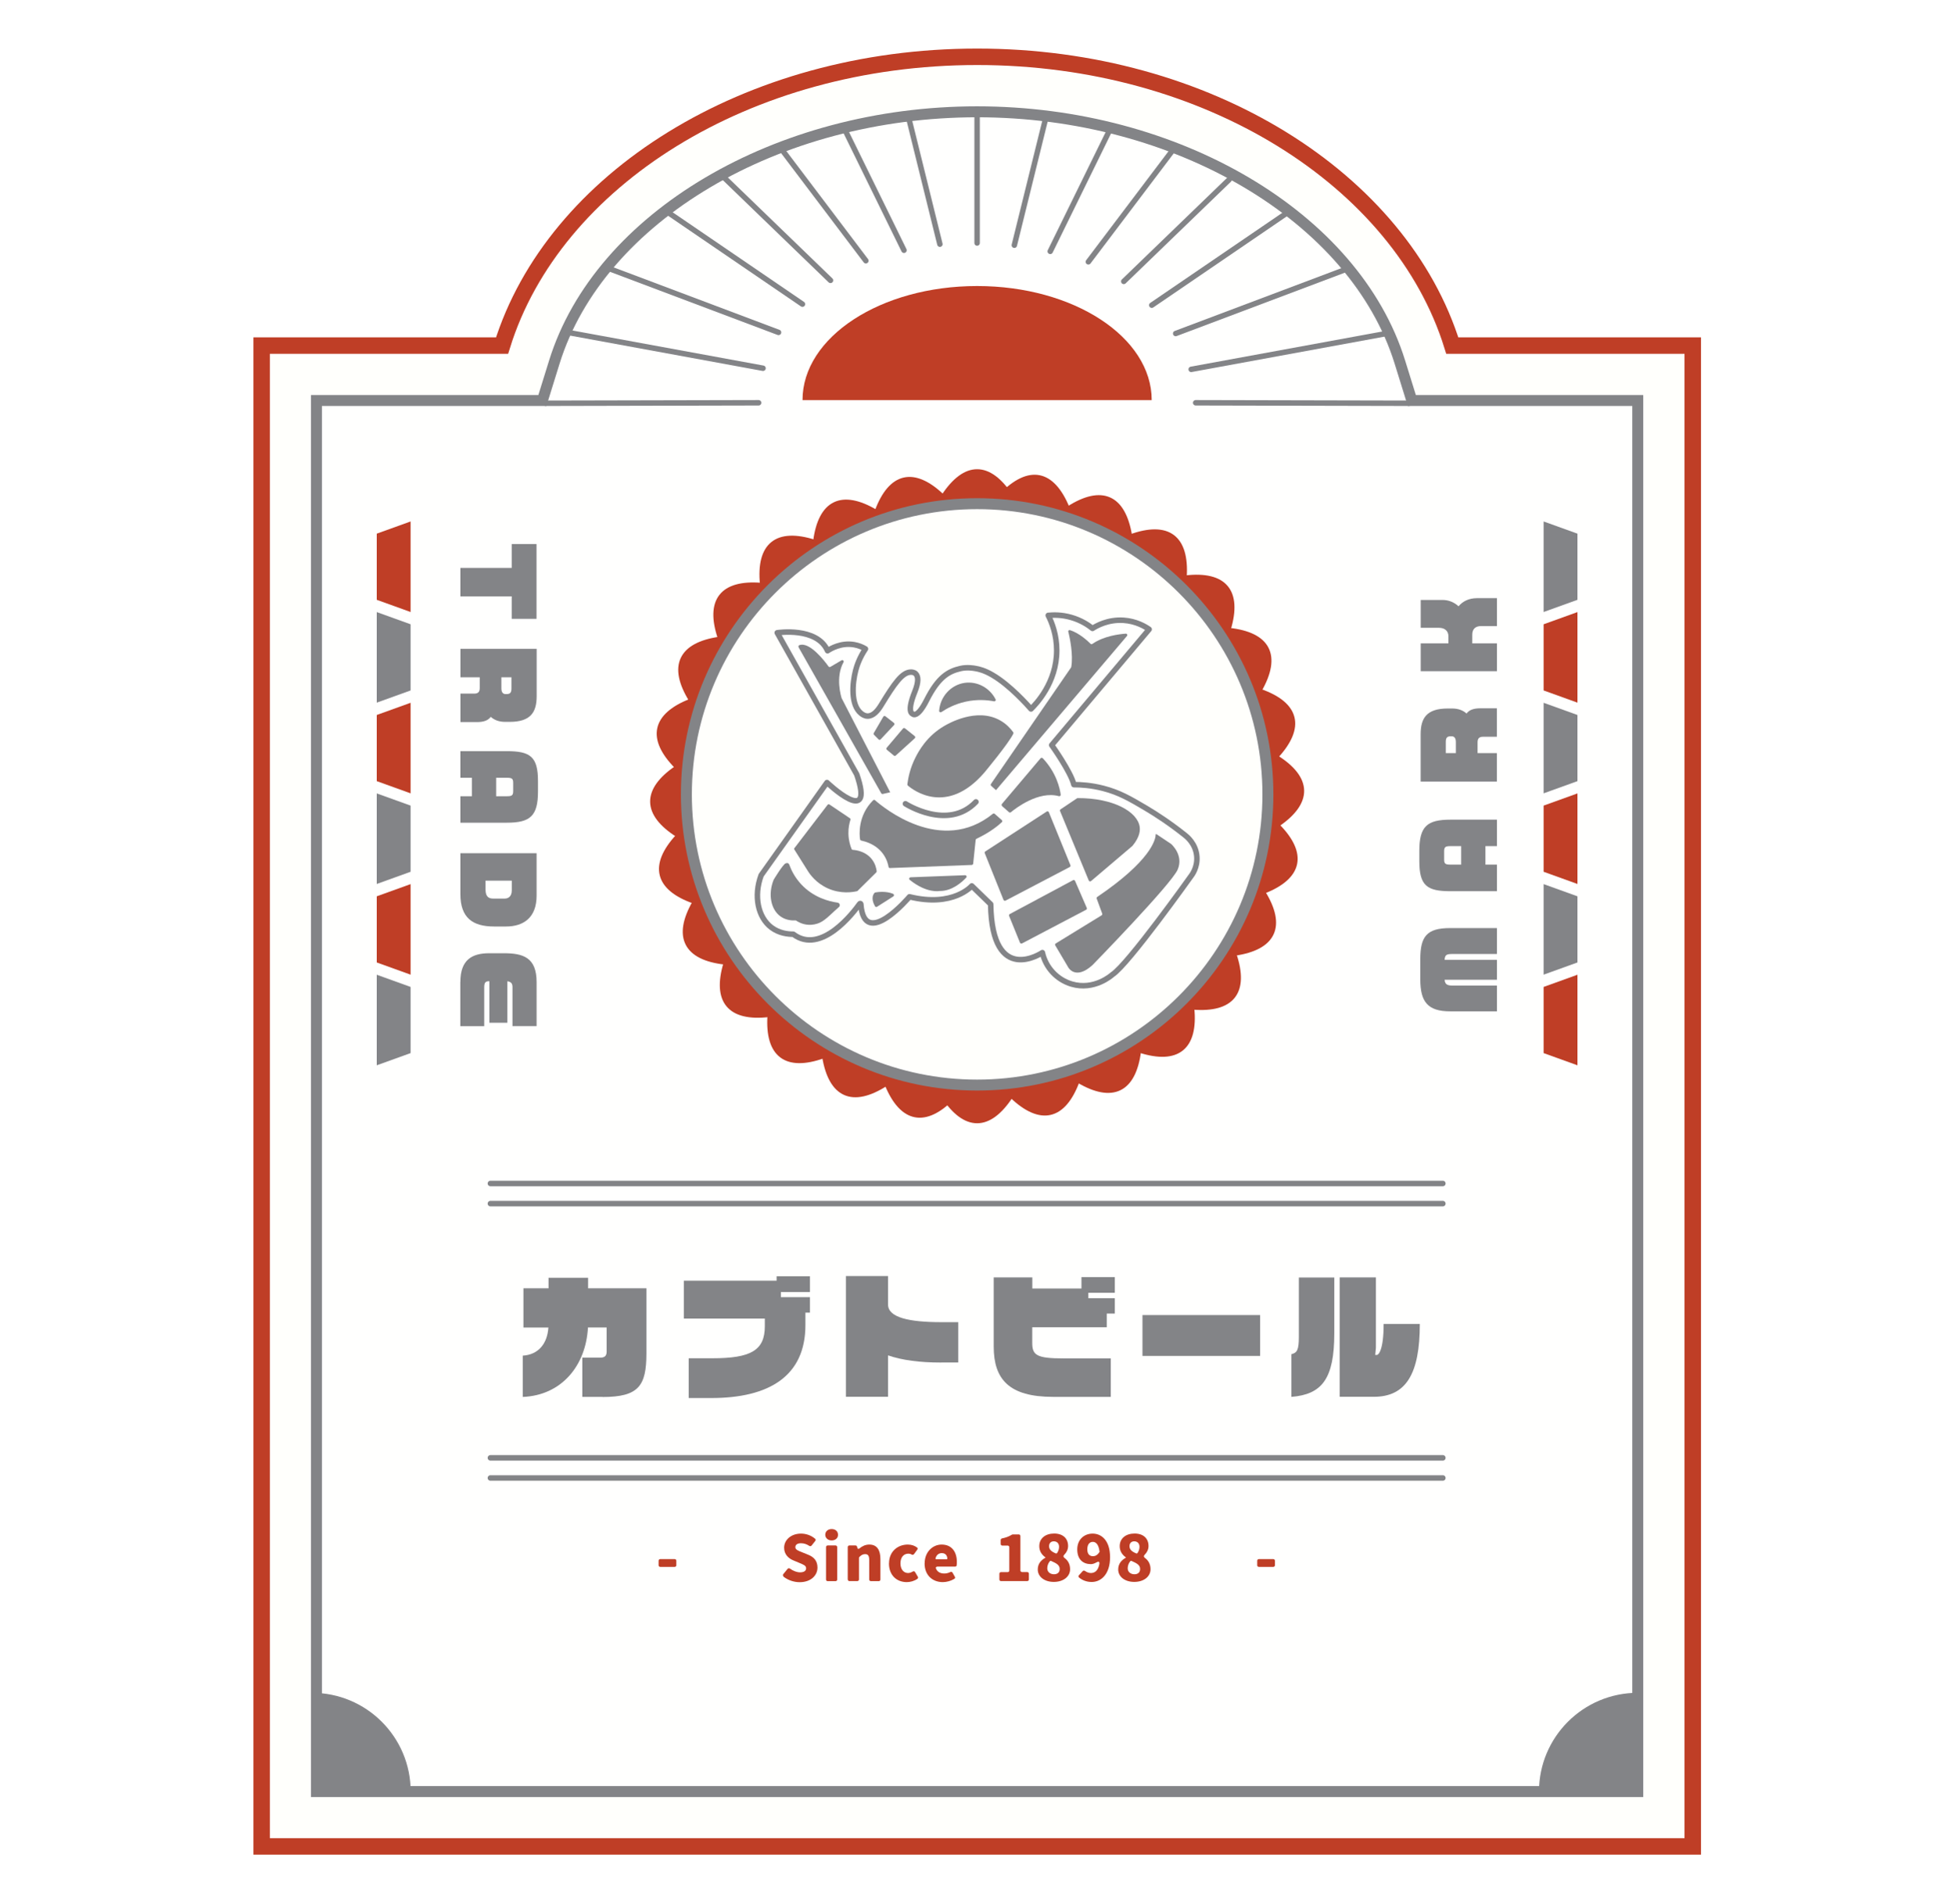
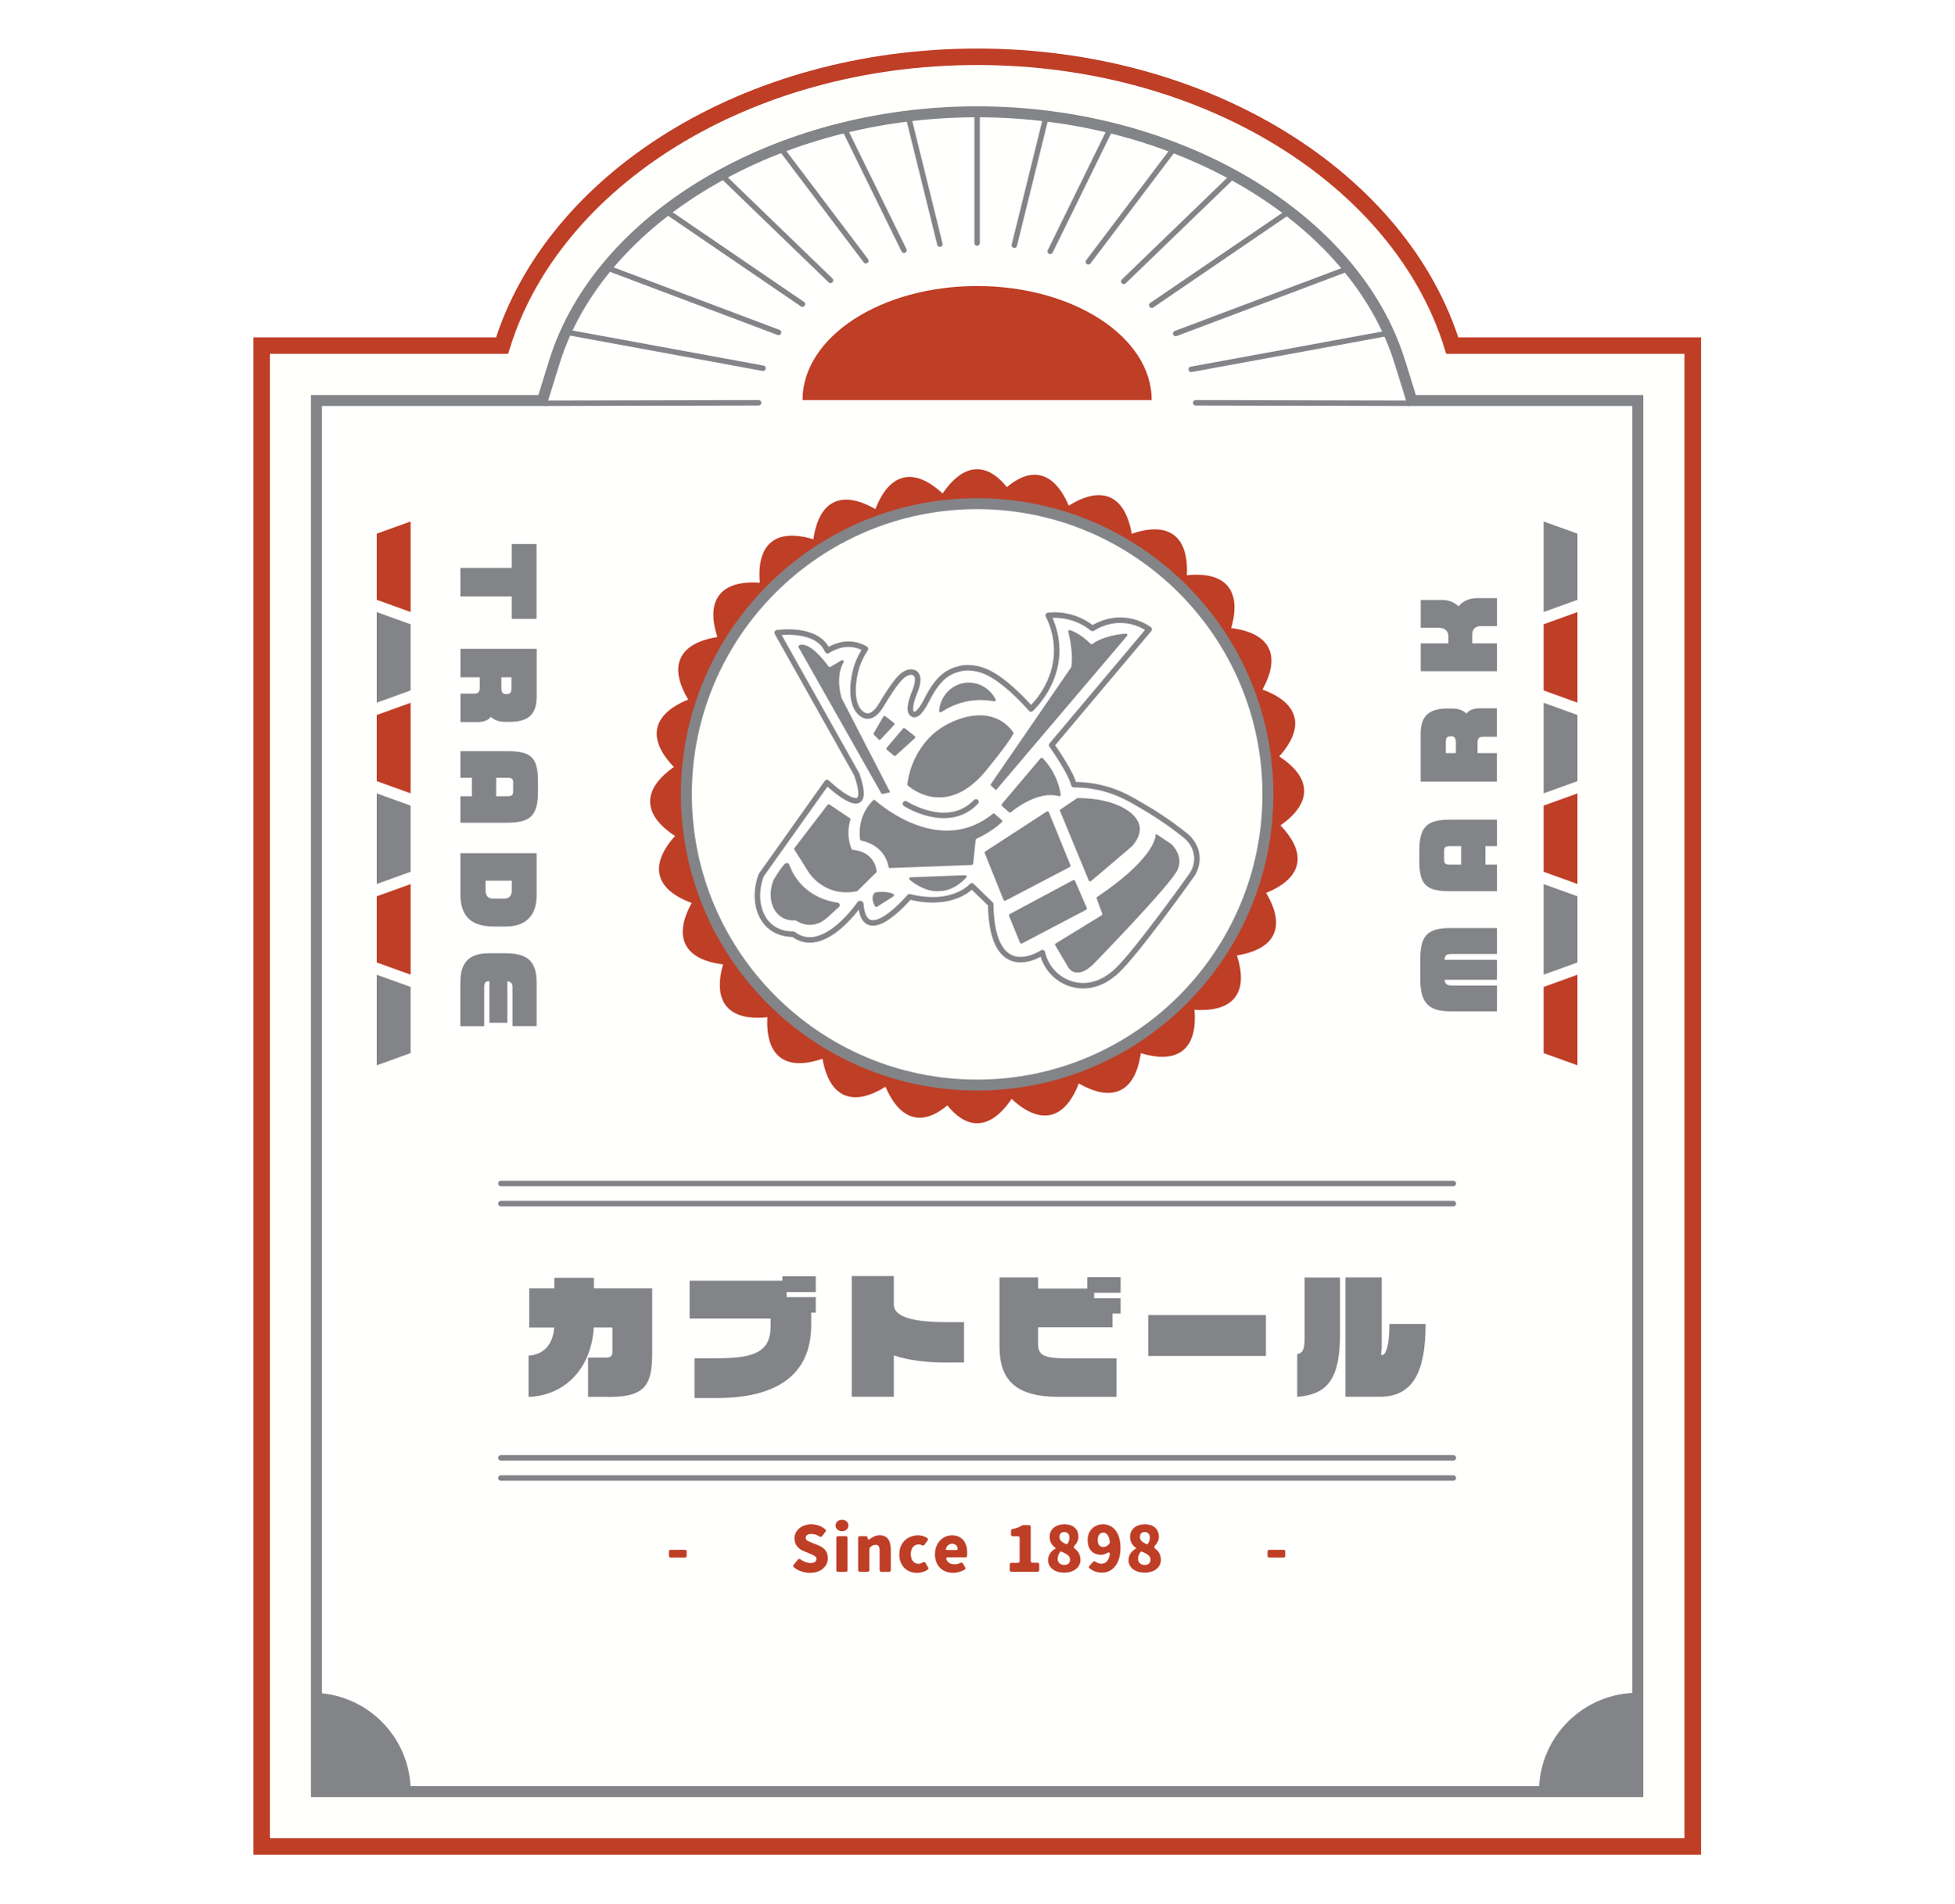
<svg xmlns="http://www.w3.org/2000/svg" id="_design-08" data-name="#design-08" viewBox="0 0 283.52 276.16">
  <defs>
    <style>
      .cls-1, .cls-2 {
        fill: none;
      }

      .cls-3 {
        fill: #fffff9;
        stroke-width: .79px;
      }

      .cls-3, .cls-4, .cls-5, .cls-2, .cls-6 {
        stroke-miterlimit: 10;
      }

      .cls-3, .cls-5, .cls-7, .cls-8, .cls-2, .cls-6 {
        stroke: #838487;
      }

      .cls-3, .cls-7, .cls-8, .cls-2 {
        stroke-linecap: round;
      }

      .cls-4 {
        stroke: #bf3e26;
        stroke-width: 2.39px;
      }

      .cls-4, .cls-5 {
        fill: #fffffc;
      }

      .cls-5, .cls-6 {
        stroke-width: 1.59px;
      }

      .cls-9 {
        fill: #838487;
      }

      .cls-7 {
        stroke-width: .8px;
      }

      .cls-7, .cls-8 {
        stroke-linejoin: round;
      }

      .cls-7, .cls-8, .cls-6 {
        fill: #fffffe;
      }

      .cls-8, .cls-2 {
        stroke-width: .8px;
      }

      .cls-10 {
        fill: #bf3e26;
      }
    </style>
  </defs>
  <path id="_.color-primary-stroke" data-name=".color-primary-stroke" class="cls-4" d="M210.7,50.14c-7.47-24.03-35.5-41.9-68.93-41.9s-61.47,17.86-68.93,41.9h-34.88v217.77h207.63V50.14h-34.88Z" />
  <path id="_.color-secondary-stroke" data-name=".color-secondary-stroke" class="cls-6" d="M45.91,259.95V58.11h32.78l1.74-5.6c6.54-21.03,32.33-36.29,61.33-36.29s54.79,15.26,61.33,36.29l1.74,5.6h32.78v201.84H45.91Z" />
  <g id="_.color-primary-fill" data-name=".color-primary-fill">
    <g>
      <ellipse class="cls-10" cx="141.76" cy="115.53" rx="13.2" ry="47.45" />
      <g>
        <ellipse class="cls-10" cx="141.76" cy="115.53" rx="13.2" ry="47.45" transform="translate(-22.35 34.85) rotate(-13)" />
        <ellipse class="cls-10" cx="141.76" cy="115.53" rx="13.2" ry="47.45" transform="translate(-36.3 73.84) rotate(-26)" />
        <ellipse class="cls-10" cx="141.76" cy="115.53" rx="13.2" ry="47.45" transform="translate(-41.11 114.96) rotate(-39)" />
        <ellipse class="cls-10" cx="141.76" cy="115.53" rx="13.2" ry="47.45" transform="translate(-36.55 156.11) rotate(-52)" />
        <ellipse class="cls-10" cx="141.76" cy="115.53" rx="13.2" ry="47.45" transform="translate(-22.85 195.18) rotate(-65)" />
        <ellipse class="cls-10" cx="141.76" cy="115.53" rx="13.2" ry="47.45" transform="translate(-.71 230.17) rotate(-78)" />
        <ellipse class="cls-10" cx="141.76" cy="115.53" rx="47.45" ry="13.2" transform="translate(-1.99 2.49) rotate(-1)" />
        <ellipse class="cls-10" cx="141.76" cy="115.53" rx="47.45" ry="13.2" transform="translate(-23.74 37.73) rotate(-14)" />
        <ellipse class="cls-10" cx="141.76" cy="115.53" rx="47.45" ry="13.2" transform="translate(-37 76.95) rotate(-27)" />
        <ellipse class="cls-10" cx="141.76" cy="115.53" rx="47.45" ry="13.2" transform="translate(-41.09 118.15) rotate(-40)" />
        <ellipse class="cls-10" cx="141.76" cy="115.53" rx="47.45" ry="13.2" transform="translate(-35.82 159.22) rotate(-53)" />
        <ellipse class="cls-10" cx="141.76" cy="115.53" rx="47.45" ry="13.2" transform="translate(-21.44 198.04) rotate(-66)" />
        <ellipse class="cls-10" cx="141.76" cy="115.53" rx="47.45" ry="13.2" transform="translate(1.31 232.64) rotate(-79)" />
      </g>
    </g>
+     <g>
+       <path class="cls-10" d="M97.05,225.76v-.65c0-.14.1-.24.24-.24h2.09c.14,0,.24.1.24.24v.65c0,.14-.1.24-.24.24h-2.09c-.14,0-.24-.1-.24-.24Z" />
+       <path class="cls-10" d="M115.17,227.37c-.11-.08-.11-.21-.03-.32l.62-.76c.1-.11.23-.12.35-.04.45.33.99.54,1.46.54.6,0,.88-.23.88-.59,0-.39-.37-.52-.96-.77l-.86-.36c-.71-.28-1.37-.87-1.37-1.85,0-1.14,1.02-2.05,2.45-2.05.72,0,1.47.25,2.05.75.1.09.1.21.02.31l-.53.67c-.09.11-.22.12-.34.05-.38-.25-.76-.38-1.21-.38-.5,0-.81.2-.81.57s.42.52,1.03.76l.84.34c.84.34,1.34.9,1.34,1.86,0,1.13-.95,2.12-2.59,2.12-.81,0-1.68-.28-2.36-.82Z" />
+       <path class="cls-10" d="M121.23,221.35c0-.49.38-.83.93-.83s.92.34.92.83-.38.82-.92.82-.93-.35-.93-.82ZM121.34,227.83v-4.7c0-.14.1-.24.24-.24h1.14c.14,0,.24.1.24.24v4.7c0,.14-.1.24-.24.24h-1.14c-.14,0-.24-.1-.24-.24Z" />
+       <path class="cls-10" d="M124.5,227.83v-4.7c0-.14.1-.24.24-.24h.88c.12,0,.22.08.24.19l.03.13c.04.19.15.23.31.11.39-.32.85-.56,1.43-.56,1.13,0,1.61.81,1.61,2.11v2.96c0,.14-.1.24-.24.24h-1.14c-.14,0-.24-.1-.24-.24v-2.77c0-.71-.19-.91-.59-.91-.34,0-.55.13-.82.39-.05.04-.08.11-.08.17v3.11c0,.14-.1.24-.24.24h-1.14c-.14,0-.24-.1-.24-.24Z" />
+       <path class="cls-10" d="M130.48,225.49c0-1.72,1.27-2.72,2.72-2.72.55,0,.98.16,1.34.42.11.08.12.2.04.32l-.47.64c-.1.12-.23.14-.35.07-.16-.1-.31-.13-.46-.13-.72,0-1.16.55-1.16,1.41s.46,1.4,1.1,1.4c.24,0,.47-.09.67-.21.14-.09.29-.06.36.09l.39.66c.06.1.04.23-.06.3-.48.34-1.06.48-1.55.48-1.46,0-2.58-1-2.58-2.71Z" />
+       <path class="cls-10" d="M135.65,225.49c0-1.69,1.2-2.72,2.46-2.72,1.49,0,2.21,1.08,2.21,2.5,0,.19,0,.38-.03.53-.02.11-.11.17-.21.17h-2.58c-.18,0-.28.12-.21.28.21.51.65.72,1.21.72.3,0,.58-.07.87-.21.13-.07.27-.03.34.11l.32.57c.07.11.04.24-.08.31-.51.31-1.13.47-1.67.47-1.49,0-2.64-1-2.64-2.71ZM137.36,224.9h1.45c.09,0,.14-.06.13-.14-.04-.44-.28-.76-.81-.76-.4,0-.76.24-.9.74-.03.1.03.16.13.16Z" />
+       <path class="cls-10" d="M146.49,227.83v-.83c0-.14.1-.24.24-.24h.96c.14,0,.24-.1.24-.24v-3.37c0-.14-.1-.24-.24-.24h-.77c-.14,0-.24-.1-.24-.24v-.56c0-.12.08-.21.19-.24.59-.12,1.02-.29,1.43-.54.04-.02.09-.04.12-.04h.88c.14,0,.24.1.24.24v4.98c0,.14.1.24.24.24h.75c.14,0,.24.1.24.24v.83c0,.14-.1.24-.24.24h-3.8c-.14,0-.24-.1-.24-.24Z" />
+       <path class="cls-10" d="M152.06,226.39c0-.84.48-1.37,1.11-1.71v-.05c-.54-.39-.89-.91-.89-1.63,0-1.13.89-1.83,2.16-1.83s2.02.71,2.02,1.81c0,.5-.23.95-.56,1.27-.16.16-.15.32.04.46.48.35.81.87.81,1.64,0,1.05-.95,1.84-2.37,1.84-1.33,0-2.32-.74-2.32-1.81ZM155.24,226.3c0-.57-.48-.83-1.26-1.17-.05-.02-.12,0-.15.03-.24.27-.39.65-.39,1.04,0,.56.45.87.98.87.46,0,.82-.23.82-.77ZM154.86,224.01c.2-.29.3-.6.3-.92,0-.49-.29-.8-.77-.8-.36,0-.68.22-.68.71s.37.8.99,1.05c.06.02.12,0,.16-.05Z" />
+       <path class="cls-10" d="M158.04,227.22l.53-.59c.11-.12.24-.12.37-.03.23.16.54.29.83.29.56,0,1.03-.32,1.22-1.23.09-.44-.08-.5-.45-.29-.26.15-.54.23-.76.23-1.14,0-1.98-.68-1.98-2.14s1.03-2.29,2.23-2.29c1.28,0,2.53.98,2.53,3.43s-1.29,3.59-2.67,3.59c-.8,0-1.41-.3-1.83-.65-.11-.09-.11-.22-.02-.33ZM161.03,223.86s.02-.06,0-.09c-.13-1.08-.57-1.39-.97-1.39-.43,0-.8.31-.8,1.08,0,.73.36,1,.82,1,.32,0,.67-.16.93-.6Z" />
+       <path class="cls-10" d="M163.73,226.39c0-.84.48-1.37,1.11-1.71v-.05c-.54-.39-.89-.91-.89-1.63,0-1.13.89-1.83,2.16-1.83s2.02.71,2.02,1.81c0,.5-.23.95-.56,1.27-.16.16-.15.32.04.46.48.35.81.87.81,1.64,0,1.05-.95,1.84-2.37,1.84-1.33,0-2.32-.74-2.32-1.81ZM166.91,226.3c0-.57-.48-.83-1.26-1.17-.05-.02-.12,0-.15.03-.24.27-.39.65-.39,1.04,0,.56.45.87.98.87.46,0,.82-.23.82-.77ZM166.53,224.01c.2-.29.3-.6.3-.92,0-.49-.29-.8-.77-.8-.36,0-.68.22-.68.71s.37.8.99,1.05c.06.02.12,0,.16-.05Z" />
+       <path class="cls-10" d="M183.9,225.76v-.65c0-.14.1-.24.24-.24h2.09c.14,0,.24.1.24.24v.65c0,.14-.1.24-.24.24h-2.09c-.14,0-.24-.1-.24-.24Z" />
+     </g>
    <path class="cls-10" d="M167.09,58.05c0-9.14-11.34-16.55-25.33-16.55s-25.33,7.41-25.33,16.55h50.66Z" />
    <g>
      <polygon class="cls-10" points="228.86 88.81 228.86 101.95 223.95 100.18 223.95 90.58 228.86 88.81" />
      <polygon class="cls-10" points="228.86 115.12 228.86 128.26 223.95 126.49 223.95 116.89 228.86 115.12" />
      <polygon class="cls-10" points="228.86 141.43 228.86 154.57 223.95 152.8 223.95 143.2 228.86 141.43" />
      <polygon class="cls-10" points="59.57 141.42 59.57 128.28 54.66 130.05 54.66 139.65 59.57 141.42" />
      <polygon class="cls-10" points="59.57 115.11 59.57 101.97 54.66 103.74 54.66 113.34 59.57 115.11" />
      <polygon class="cls-10" points="59.57 88.8 59.57 75.66 54.66 77.43 54.66 87.03 59.57 88.8" />
    </g>
-     <g>
-       <path class="cls-10" d="M95.55,227.11v-.65c0-.14.1-.24.24-.24h2.09c.14,0,.24.1.24.24v.65c0,.14-.1.24-.24.24h-2.09c-.14,0-.24-.1-.24-.24Z" />
-       <path class="cls-10" d="M113.67,228.72c-.11-.08-.11-.21-.03-.32l.62-.76c.1-.11.23-.12.35-.04.45.33.99.54,1.46.54.6,0,.88-.23.88-.59,0-.39-.37-.52-.96-.77l-.86-.36c-.71-.28-1.37-.87-1.37-1.85,0-1.14,1.02-2.05,2.45-2.05.72,0,1.47.25,2.05.75.1.09.1.21.02.31l-.53.67c-.09.11-.22.12-.34.05-.38-.25-.76-.38-1.21-.38-.5,0-.81.2-.81.57s.42.52,1.03.76l.84.34c.84.34,1.34.9,1.34,1.86,0,1.13-.95,2.12-2.59,2.12-.81,0-1.68-.28-2.36-.82Z" />
-       <path class="cls-10" d="M119.73,222.69c0-.49.38-.83.93-.83s.92.34.92.83-.38.82-.92.82-.93-.35-.93-.82ZM119.84,229.18v-4.7c0-.14.1-.24.24-.24h1.14c.14,0,.24.1.24.24v4.7c0,.14-.1.24-.24.24h-1.14c-.14,0-.24-.1-.24-.24Z" />
-       <path class="cls-10" d="M122.99,229.18v-4.7c0-.14.1-.24.24-.24h.88c.12,0,.22.08.24.19l.03.13c.04.19.15.23.31.11.39-.32.85-.56,1.43-.56,1.13,0,1.61.81,1.61,2.11v2.96c0,.14-.1.24-.24.24h-1.14c-.14,0-.24-.1-.24-.24v-2.77c0-.71-.19-.91-.59-.91-.34,0-.55.13-.82.39-.05.04-.08.11-.08.17v3.11c0,.14-.1.24-.24.24h-1.14c-.14,0-.24-.1-.24-.24Z" />
-       <path class="cls-10" d="M128.98,226.83c0-1.72,1.27-2.72,2.72-2.72.55,0,.98.16,1.34.42.11.08.12.2.04.32l-.47.64c-.1.12-.23.14-.35.07-.16-.1-.31-.13-.46-.13-.72,0-1.16.55-1.16,1.41s.46,1.4,1.1,1.4c.24,0,.47-.09.67-.21.14-.09.29-.06.36.09l.39.66c.06.1.04.23-.06.3-.48.34-1.06.48-1.55.48-1.46,0-2.58-1-2.58-2.71Z" />
-       <path class="cls-10" d="M134.15,226.83c0-1.69,1.2-2.72,2.46-2.72,1.49,0,2.21,1.08,2.21,2.5,0,.19,0,.38-.03.53-.02.11-.11.17-.21.17h-2.58c-.18,0-.28.12-.21.28.21.51.65.72,1.21.72.3,0,.58-.07.87-.21.13-.07.27-.03.34.11l.32.57c.07.11.04.24-.08.31-.51.31-1.13.47-1.67.47-1.49,0-2.64-1-2.64-2.71ZM135.86,226.25h1.45c.09,0,.14-.06.13-.14-.04-.44-.28-.76-.81-.76-.4,0-.76.24-.9.74-.03.1.03.16.13.16Z" />
-       <path class="cls-10" d="M144.99,229.18v-.83c0-.14.1-.24.24-.24h.96c.14,0,.24-.1.24-.24v-3.37c0-.14-.1-.24-.24-.24h-.77c-.14,0-.24-.1-.24-.24v-.56c0-.12.08-.21.19-.24.59-.12,1.02-.29,1.43-.54.04-.02.09-.04.12-.04h.88c.14,0,.24.1.24.24v4.98c0,.14.1.24.24.24h.75c.14,0,.24.1.24.24v.83c0,.14-.1.24-.24.24h-3.8c-.14,0-.24-.1-.24-.24Z" />
-       <path class="cls-10" d="M150.56,227.73c0-.84.48-1.37,1.11-1.71v-.05c-.54-.39-.89-.91-.89-1.63,0-1.13.89-1.83,2.16-1.83s2.02.71,2.02,1.81c0,.5-.23.95-.56,1.27-.16.16-.15.32.04.46.48.35.81.87.81,1.64,0,1.05-.95,1.84-2.37,1.84-1.33,0-2.32-.74-2.32-1.81ZM153.74,227.65c0-.57-.48-.83-1.26-1.17-.05-.02-.12,0-.15.03-.24.27-.39.65-.39,1.04,0,.56.45.87.98.87.46,0,.82-.23.82-.77ZM153.35,225.36c.2-.29.3-.6.3-.92,0-.49-.29-.8-.77-.8-.36,0-.68.22-.68.71s.37.8.99,1.05c.06.02.12,0,.16-.05Z" />
-       <path class="cls-10" d="M156.53,228.57l.53-.59c.11-.12.24-.12.37-.03.23.16.54.29.83.29.56,0,1.03-.32,1.22-1.23.09-.44-.08-.5-.45-.29-.26.15-.54.23-.76.23-1.14,0-1.98-.68-1.98-2.14s1.03-2.29,2.23-2.29c1.28,0,2.53.98,2.53,3.43s-1.29,3.59-2.67,3.59c-.8,0-1.41-.3-1.83-.65-.11-.09-.11-.22-.02-.33ZM159.52,225.2s.02-.06,0-.09c-.13-1.08-.57-1.39-.97-1.39-.43,0-.8.31-.8,1.08,0,.73.36,1,.82,1,.32,0,.67-.16.93-.6Z" />
-       <path class="cls-10" d="M162.23,227.73c0-.84.48-1.37,1.11-1.71v-.05c-.54-.39-.89-.91-.89-1.63,0-1.13.89-1.83,2.16-1.83s2.02.71,2.02,1.81c0,.5-.23.95-.56,1.27-.16.16-.15.32.04.46.48.35.81.87.81,1.64,0,1.05-.95,1.84-2.37,1.84-1.33,0-2.32-.74-2.32-1.81ZM165.41,227.65c0-.57-.48-.83-1.26-1.17-.05-.02-.12,0-.15.03-.24.27-.39.65-.39,1.04,0,.56.45.87.98.87.46,0,.82-.23.82-.77ZM165.02,225.36c.2-.29.3-.6.3-.92,0-.49-.29-.8-.77-.8-.36,0-.68.22-.68.71s.37.8.99,1.05c.06.02.12,0,.16-.05Z" />
-       <path class="cls-10" d="M182.4,227.11v-.65c0-.14.1-.24.24-.24h2.09c.14,0,.24.1.24.24v.65c0,.14-.1.24-.24.24h-2.09c-.14,0-.24-.1-.24-.24Z" />
-     </g>
  </g>
  <path id="_.color-secondary-stroke-2" data-name=".color-secondary-stroke" class="cls-5" d="M141.76,157.44c-23.26,0-42.18-18.92-42.18-42.18s18.92-42.18,42.18-42.18,42.19,18.92,42.19,42.18-18.92,42.18-42.19,42.18Z" />
  <g id="_.color-secondary-stroke-3" data-name=".color-secondary-stroke">
    <g>
-       <line class="cls-2" x1="71.15" y1="171.72" x2="209.33" y2="171.72" />
-       <line class="cls-2" x1="71.15" y1="174.64" x2="209.33" y2="174.64" />
-       <line class="cls-2" x1="71.15" y1="211.53" x2="209.33" y2="211.53" />
-       <line class="cls-2" x1="71.15" y1="214.45" x2="209.33" y2="214.45" />
+       <line class="cls-2" x1="72.67" y1="171.72" x2="210.85" y2="171.72" />
+       <line class="cls-2" x1="72.67" y1="174.64" x2="210.85" y2="174.64" />
+       <line class="cls-2" x1="72.67" y1="211.53" x2="210.85" y2="211.53" />
+       <line class="cls-2" x1="72.67" y1="214.45" x2="210.85" y2="214.45" />
    </g>
    <g>
      <line class="cls-3" x1="131.91" y1="17.41" x2="136.36" y2="35.43" />
      <line class="cls-3" x1="122.51" y1="18.69" x2="131.15" y2="36.31" />
      <line class="cls-3" x1="113.12" y1="21.3" x2="125.62" y2="37.83" />
      <line class="cls-3" x1="105.19" y1="25.9" x2="120.49" y2="40.68" />
      <line class="cls-3" x1="96.83" y1="30.76" x2="116.42" y2="44.13" />
      <line class="cls-3" x1="88.43" y1="38.99" x2="112.95" y2="48.23" />
      <line class="cls-3" x1="82.71" y1="48.29" x2="110.7" y2="53.43" />
      <line class="cls-3" x1="79.17" y1="58.51" x2="110.06" y2="58.44" />
      <line class="cls-3" x1="141.76" y1="16.55" x2="141.76" y2="35.26" />
      <line class="cls-3" x1="151.61" y1="17.57" x2="147.16" y2="35.58" />
      <line class="cls-3" x1="161.01" y1="18.84" x2="152.37" y2="36.47" />
      <line class="cls-3" x1="170.4" y1="21.45" x2="157.9" y2="37.99" />
      <line class="cls-3" x1="178.33" y1="26.06" x2="163.04" y2="40.83" />
      <line class="cls-3" x1="186.46" y1="31.07" x2="167.1" y2="44.28" />
      <line class="cls-3" x1="195.14" y1="39.13" x2="170.57" y2="48.39" />
      <line class="cls-3" x1="200.76" y1="48.46" x2="172.82" y2="53.59" />
      <line class="cls-3" x1="204.4" y1="58.51" x2="173.47" y2="58.44" />
    </g>
  </g>
  <g id="_.color-secondary-stroke-4" data-name=".color-secondary-stroke">
    <path id="_.color-secondary-stroke-5" data-name=".color-secondary-stroke" class="cls-8" d="M124.29,112.35l-11.53-20.54s5.77-.9,7.3,2.61c.44-.29,1.96-1.21,3.86-.88.69.12,1.24.37,1.64.61-.84,1.26-1.23,2.39-1.42,3.12-.48,1.84-.76,5,.79,6.24.15.12.49.39.95.39.81,0,1.47-.78,1.95-1.57,1.96-3.22,3.07-4.79,4.32-4.81.1,0,.44,0,.68.22.41.39.47,1.18-.11,2.63-1.23,3.04-.32,3.21-.32,3.21,0,0,.64.78,2.04-1.99,1.66-3.29,3.11-4.18,4.91-4.59.94-.22,1.89-.06,2.2,0,.48.08,1.29.27,2.42.93,2.54,1.47,5.14,4.4,5.61,4.94.7-.69,3.73-3.8,3.73-8.49,0-2.27-.7-4.05-1.23-5.09.73-.07,1.93-.11,3.32.29,1.47.42,2.52,1.13,3.1,1.6.56-.36,2.21-1.32,4.49-1.18,1.85.12,3.17.92,3.73,1.31l-14.14,16.8s2.77,3.87,3.22,5.74c1.03,0,2.53.09,4.27.54,2.3.59,3.86,1.5,6.13,2.84,1.52.9,3.51,2.19,5.73,3.96.21.16,1.58,1.22,1.71,3.11.11,1.56-.7,2.65-.91,2.91,0,0-9.04,12.71-11.33,14.19-.12.11-2.65,2.36-5.94,1.38-2.13-.64-3.75-2.39-4.23-4.56,0,0-7.31,4.97-7.5-7.02l-2.74-2.66s-2.67,3.15-9.04,1.58c0,0-6.56,7.78-7.06,1.07,0-.09-.11-.13-.16-.06-.88,1.24-5.6,7.47-9.64,4.42-.76,0-2.06-.13-3.18-.98-1.95-1.48-2.6-4.56-1.48-7.58,3.18-4.48,6.37-8.97,9.55-13.45,0,0,7.05,6.71,4.31-1.2Z" />
    <path class="cls-7" d="M131.36,116.62s6.18,3.98,10.23-.27" />
  </g>
  <g id="_.color-secondary-fill" data-name=".color-secondary-fill">
    <path class="cls-9" d="M223.28,259.95c0-7.91,6.41-14.33,14.33-14.33v14.33h-14.33Z" />
    <path class="cls-9" d="M45.25,245.62c7.91,0,14.33,6.41,14.33,14.33h-14.33v-14.33Z" />
    <g>
      <path class="cls-9" d="M145.38,116.96l1.01.89c.08.07.19.07.27,0,.69-.57,4.01-3.14,6.96-2.33.15.04.29-.07.27-.22-.11-.82-.58-3.14-2.6-5.28-.09-.09-.24-.09-.32,0l-5.61,6.63c-.07.09-.06.22.02.29Z" />
      <path class="cls-9" d="M153.8,117.69l4.16,10.07c.05.13.22.17.33.08,2-1.7,3.99-3.39,5.99-5.09.01,0,.02-.02.03-.03,1.11-1.34,1.1-2.3,1.04-2.73-.3-2.22-3.85-4.21-8.99-4.19-.04,0-.09.01-.12.04l-2.37,1.59c-.08.06-.11.16-.08.25Z" />
      <path class="cls-9" d="M142.87,123.79l2.72,6.78c.05.11.18.16.29.11l9.32-4.88c.1-.05.14-.16.1-.26l-3.13-7.69c-.05-.12-.2-.17-.31-.1l-8.91,5.79c-.08.05-.12.16-.08.25Z" />
      <path class="cls-9" d="M146.4,132.89l1.58,3.89c.05.11.18.16.29.11l9.31-4.89c.1-.05.14-.17.09-.27l-1.7-3.92c-.05-.11-.18-.16-.29-.1l-9.19,4.92c-.09.05-.13.16-.09.26Z" />
      <path class="cls-9" d="M153.17,136.89c-.1.06-.13.19-.07.28l1.89,3.2s1.03,1.9,3.51-.34c0,0,11.44-11.73,12.36-13.86.89-2.06-.86-3.64-.97-3.73,0,0,0,0-.02-.01l-2.08-1.39c-.06-.04-.13,0-.13.07,0,.71-.7,3.77-8.47,9.03-.08.05-.11.16-.08.24l.8,2.18c.03.09,0,.2-.09.25l-6.65,4.08Z" />
      <path class="cls-9" d="M126.94,116.1c1.19,1.05,9.63,8.03,17.1,1.98.08-.06.19-.06.27,0l1.03.91c.09.08.1.22.01.3-.41.39-1.63,1.45-3.68,2.41-.07.03-.11.09-.12.17l-.36,3.44c-.01.1-.1.18-.2.19l-11.87.45c-.11,0-.2-.07-.21-.17-.11-.69-.73-3.11-3.97-3.82-.08-.02-.15-.08-.16-.17-.1-.64-.36-3.42,1.89-5.67.08-.08.2-.09.29-.01Z" />
      <path class="cls-9" d="M132.11,127.29l7.91-.3c.19,0,.29.21.16.35-.62.66-2.07,1.97-3.87,1.94,0,0-1.83.39-4.33-1.62-.15-.12-.06-.36.13-.37Z" />
      <path class="cls-9" d="M126.99,129.49c.32-.06,1.57-.23,2.58.2.16.07.18.28.04.37l-2.37,1.51c-.1.06-.23.03-.29-.07-.22-.38-.63-1.27-.09-1.93.03-.04.08-.07.13-.08Z" />
      <path class="cls-9" d="M115.27,123.04l4.79-6.26c.07-.09.19-.11.28-.05l2.96,1.99c.08.05.11.14.08.23-.15.48-.31,1.17-.29,2.01.02.97.26,1.74.46,2.23.03.07.09.12.17.12.47.03,1.94.21,2.84,1.46.45.62.58,1.25.63,1.64,0,.06-.02.12-.06.17-.9.89-1.81,1.79-2.71,2.68-.03.03-.06.05-.1.05-.61.14-2.34.44-4.24-.42-1.72-.78-2.61-2.07-2.92-2.58l-1.91-3.04c-.05-.07-.04-.17.01-.24Z" />
      <path class="cls-9" d="M113.98,125.28c.18-.09.31-.04.31-.04.1.03.18.11.22.23.29.79.8,1.84,1.73,2.84,1.77,1.9,3.99,2.48,5.28,2.66.32.05.43.45.18.65-.82.67-1.86,1.86-2.77,2.26-.07.03-.13.06-.2.08-.23.09-.79.27-1.49.22-.88-.06-1.51-.45-1.78-.63-.52.03-1.45-.01-2.25-.6-1.36-.99-1.82-3.17-.97-5.3.08-.13,1.31-2.18,1.73-2.38Z" />
      <path class="cls-9" d="M131.64,113.8c0,.07.02.13.07.18.7.61,5.63,4.47,11.1-1.88,0,0,3.56-4.27,4.21-5.66.03-.07.02-.14-.02-.2-.38-.52-.99-1.21-1.91-1.72-3.41-1.92-7.54.49-8.09.81-2.57,1.49-3.74,3.71-4.16,4.53-.8,1.56-1.08,2.99-1.2,3.95Z" />
      <path class="cls-9" d="M136.57,103.32c-.14.09-.33-.01-.32-.18.15-2.07,1.71-3.77,3.7-4.06,1.82-.26,3.64.71,4.49,2.39.08.15-.06.32-.22.29-.93-.18-2.41-.33-4.13.05-1.57.35-2.76,1-3.51,1.51Z" />
      <path class="cls-9" d="M131.3,105.68l1.41,1.13c.1.08.1.23,0,.32l-2.76,2.5c-.08.07-.19.07-.27,0l-1.01-.84c-.09-.07-.1-.21-.03-.29l2.36-2.79c.07-.09.2-.1.29-.03Z" />
      <path class="cls-9" d="M128.46,103.93l1.23.96c.1.08.11.22.02.31l-1.95,2.08c-.08.09-.22.09-.3,0l-.66-.67c-.07-.07-.08-.17-.03-.25l1.38-2.37c.06-.11.21-.14.31-.06Z" />
      <path class="cls-9" d="M155,91.68c.21.88.73,3.32.42,5.09,0,.03-.02.06-.04.09l-11.61,16.89c-.06.09-.05.2.03.27l.7.63,19-22.37c.12-.14.01-.36-.17-.34-.97.07-3.2.34-4.85,1.49-.08.06-.19.05-.26-.02-.38-.38-1.62-1.55-2.98-1.98-.15-.05-.3.09-.26.25Z" />
      <path class="cls-9" d="M115.86,93.92l11.99,21.18c.05.08.14.12.23.1l1.07-.24-7.04-13.65s0-.01-.01-.03c-.06-.19-.94-3,.28-5.2.1-.18-.11-.38-.29-.27l-1.62.95c-.09.05-.21.03-.27-.06-.51-.72-2.76-3.68-4.25-3.08-.11.04-.14.19-.09.29Z" />
    </g>
+   </g>
+   <g id="_.color-secondary-fill-2" data-name=".color-secondary-fill">
    <g>
      <path class="cls-9" d="M74.24,86.53h-7.45v-4.13h7.45v-3.46h3.6v10.85h-3.6v-3.27Z" />
      <path class="cls-9" d="M66.79,100.64h2.01c.56,0,.8-.24.8-.81v-1.56h-2.8v-4.13h11.06v6.86c0,2.34-.87,3.74-3.92,3.74h-.65c-.88,0-1.57-.26-2.09-.73-.42.56-1.08.76-2.03.76h-2.37v-4.12ZM73.48,100.71c.53,0,.72-.22.72-.81v-1.63h-1.46v1.63c0,.61.29.81.62.81h.12Z" />
      <path class="cls-9" d="M66.79,115.53h1.67v-2.68h-1.67v-3.86h6.75c3.36,0,4.51.77,4.51,4.35v1.5c0,3.58-1.15,4.53-4.51,4.53h-6.75v-3.83ZM73.54,115.53c.7,0,.91-.11.91-.73v-1.23c0-.61-.2-.72-.91-.72h-1.56v2.68h1.56Z" />
      <path class="cls-9" d="M66.79,129.72v-5.92h11.06s0,6.15,0,6.15c0,3.24-1.95,4.48-4.42,4.48h-1.76c-3.1,0-4.88-1.26-4.88-4.71ZM73.23,130.38c.5,0,1.02-.3,1.02-1.19v-1.41h-3.81v1.3c0,1.1.54,1.3,1.12,1.3h1.67Z" />
      <path class="cls-9" d="M66.79,142.47c0-3.23,1.71-4.16,4.2-4.16h2.1c2.8,0,4.76.6,4.76,4.2v6.37h-3.5v-5.65c0-.52-.18-.77-.75-.85v6.02h-2.6v-6.03c-.5,0-.75.11-.75.87v5.65h-3.47v-6.41Z" />
    </g>
    <g>
      <path class="cls-9" d="M217.18,138.42h-6.45c-.81,0-1.11.09-1.14.85h7.59v2.89h-7.59c.05.69.42.84,1.14.84h6.45v3.74h-6.8c-3.23,0-4.32-1.37-4.32-4.63v-2.94c0-3.31.95-4.51,4.32-4.51h6.8v3.77Z" />
      <path class="cls-9" d="M217.18,122.77h-1.67v2.68h1.67v3.86h-6.75c-3.36,0-4.51-.77-4.51-4.35v-1.5c0-3.58,1.15-4.53,4.51-4.53h6.75v3.83ZM210.43,122.77c-.7,0-.91.11-.91.73v1.23c0,.61.2.72.91.72h1.56v-2.68h-1.56Z" />
      <path class="cls-9" d="M217.18,106.9h-2.01c-.56,0-.8.24-.8.81v1.56h2.8v4.13h-11.06v-6.86c0-2.34.87-3.74,3.92-3.74h.65c.88,0,1.57.26,2.09.73.42-.56,1.08-.76,2.03-.76h2.37v4.12ZM210.48,106.83c-.53,0-.72.22-.72.81v1.63h1.46v-1.63c0-.61-.29-.81-.62-.81h-.12Z" />
      <path class="cls-9" d="M217.18,90.84h-2.29c-.84,0-1.29.43-1.29,1.26v1.25h3.58v4.04h-11.06v-4.04h4.02v-1.04c0-.72-.49-1.22-1.38-1.22h-2.64v-4.04h3.16c.92,0,1.71.35,2.33.92.61-.73,1.5-1.18,2.68-1.18h2.89v4.05Z" />
    </g>
    <g>
-       <path class="cls-9" d="M87.41,202.68h-2.93v-5.69h2.61c.66,0,.92-.28.92-.88v-3.5h-2.71c-.3,5.58-3.86,9.86-9.46,10.08v-5.99c2.29-.14,3.56-1.75,3.72-4.08h-3.62v-5.69h3.64v-1.53h5.74v1.53h8.46v9.44c0,4.72-1.12,6.33-6.37,6.33Z" />
-       <path class="cls-9" d="M116.85,190.47v1.79c0,7.45-5.32,10.59-13.66,10.59h-3.27v-5.77h3.43c5.58,0,7.61-1.14,7.61-4.64v-1.12h-11.75v-5.5h13.46v-.64h4.84v2.29h-4.22v.74h4.22v2.25h-.66Z" />
-       <path class="cls-9" d="M136.53,197.7c-3.11,0-5.67-.34-7.69-1.04v6.01h-6.11v-17.52h6.11v4.14c0,1.89,3.11,2.55,7.69,2.55h2.49v5.85h-2.49Z" />
-       <path class="cls-9" d="M160.57,190.59v1.99h-10.81v2.27c0,1.77.62,2.25,4.52,2.25h6.87v5.58h-8.38c-6.37,0-8.6-2.55-8.6-7.29v-10.04h5.6v1.61h7.13v-1.65h4.84v2.27h-3.84v.78h3.84v2.23h-1.15Z" />
-       <path class="cls-9" d="M165.75,196.74v-5.93h17.07v5.93h-17.07Z" />
-       <path class="cls-9" d="M187.36,202.68v-6.19c.8-.2,1.08-.58,1.08-2.49v-8.64h5.14v8.12c0,6.59-1.79,8.84-6.21,9.2ZM200.74,192.1v.04c0,3.74-.74,4.46-.98,4.46h-.24l.1-1.02v-10.23h-5.26v17.32h4.96c4.7,0,6.67-3.38,6.67-10.57h-5.26ZM205.99,192.06v.04-.04Z" />
-     </g>
-     <g>
-       <polygon class="cls-9" points="223.95 88.8 223.95 75.66 228.86 77.43 228.86 87.03 223.95 88.8" />
-       <polygon class="cls-9" points="223.95 115.11 223.95 101.97 228.86 103.74 228.86 113.34 223.95 115.11" />
-       <polygon class="cls-9" points="223.95 141.42 223.95 128.28 228.86 130.05 228.86 139.65 223.95 141.42" />
-       <polygon class="cls-9" points="54.66 141.43 54.66 154.57 59.57 152.8 59.57 143.2 54.66 141.43" />
-       <polygon class="cls-9" points="54.66 115.12 54.66 128.26 59.57 126.49 59.57 116.89 54.66 115.12" />
-       <polygon class="cls-9" points="54.66 88.81 54.66 101.95 59.57 100.18 59.57 90.58 54.66 88.81" />
+       <path class="cls-9" d="M88.25,202.68h-2.93v-5.69h2.61c.66,0,.92-.28.92-.88v-3.5h-2.71c-.3,5.58-3.86,9.86-9.46,10.08v-5.99c2.29-.14,3.56-1.75,3.72-4.08h-3.62v-5.69h3.64v-1.53h5.74v1.53h8.46v9.44c0,4.72-1.12,6.33-6.37,6.33Z" />
+       <path class="cls-9" d="M117.69,190.47v1.79c0,7.45-5.32,10.59-13.66,10.59h-3.27v-5.77h3.43c5.58,0,7.61-1.14,7.61-4.64v-1.12h-11.75v-5.5h13.46v-.64h4.84v2.29h-4.22v.74h4.22v2.25h-.66Z" />
+       <path class="cls-9" d="M137.37,197.7c-3.11,0-5.67-.34-7.69-1.04v6.01h-6.11v-17.52h6.11v4.14c0,1.89,3.11,2.55,7.69,2.55h2.49v5.85h-2.49Z" />
+       <path class="cls-9" d="M161.41,190.59v1.99h-10.81v2.27c0,1.77.62,2.25,4.52,2.25h6.87v5.58h-8.38c-6.37,0-8.6-2.55-8.6-7.29v-10.04h5.6v1.61h7.13v-1.65h4.84v2.27h-3.84v.78h3.84v2.23h-1.15Z" />
+       <path class="cls-9" d="M166.59,196.74v-5.93h17.07v5.93h-17.07Z" />
+       <path class="cls-9" d="M188.2,202.68v-6.19c.8-.2,1.08-.58,1.08-2.49v-8.64h5.14v8.12c0,6.59-1.79,8.84-6.21,9.2ZM201.58,192.1v.04c0,3.74-.74,4.46-.98,4.46h-.24l.1-1.02v-10.23h-5.26v17.32h4.96c4.7,0,6.67-3.38,6.67-10.57h-5.26ZM206.84,192.06v.04-.04Z" />
    </g>
  </g>
-   <rect id="_.text-01" data-name=".text-01" class="cls-1" x="86.36" y="234.36" width="110.81" height="12.84" />
+   <g id="_.color-secondary-fill-3" data-name=".color-secondary-fill">
+     <polygon class="cls-9" points="223.95 88.8 223.95 75.66 228.86 77.43 228.86 87.03 223.95 88.8" />
+     <polygon class="cls-9" points="223.95 115.11 223.95 101.97 228.86 103.74 228.86 113.34 223.95 115.11" />
+     <polygon class="cls-9" points="223.95 141.42 223.95 128.28 228.86 130.05 228.86 139.65 223.95 141.42" />
+     <polygon class="cls-9" points="54.66 141.43 54.66 154.57 59.57 152.8 59.57 143.2 54.66 141.43" />
+     <polygon class="cls-9" points="54.66 115.12 54.66 128.26 59.57 126.49 59.57 116.89 54.66 115.12" />
+     <polygon class="cls-9" points="54.66 88.81 54.66 101.95 59.57 100.18 59.57 90.58 54.66 88.81" />
+   </g>
+   <rect id="_.text-01" data-name=".text-01" class="cls-1" x="70.33" y="235.95" width="142.87" height="12.82" />
</svg>
